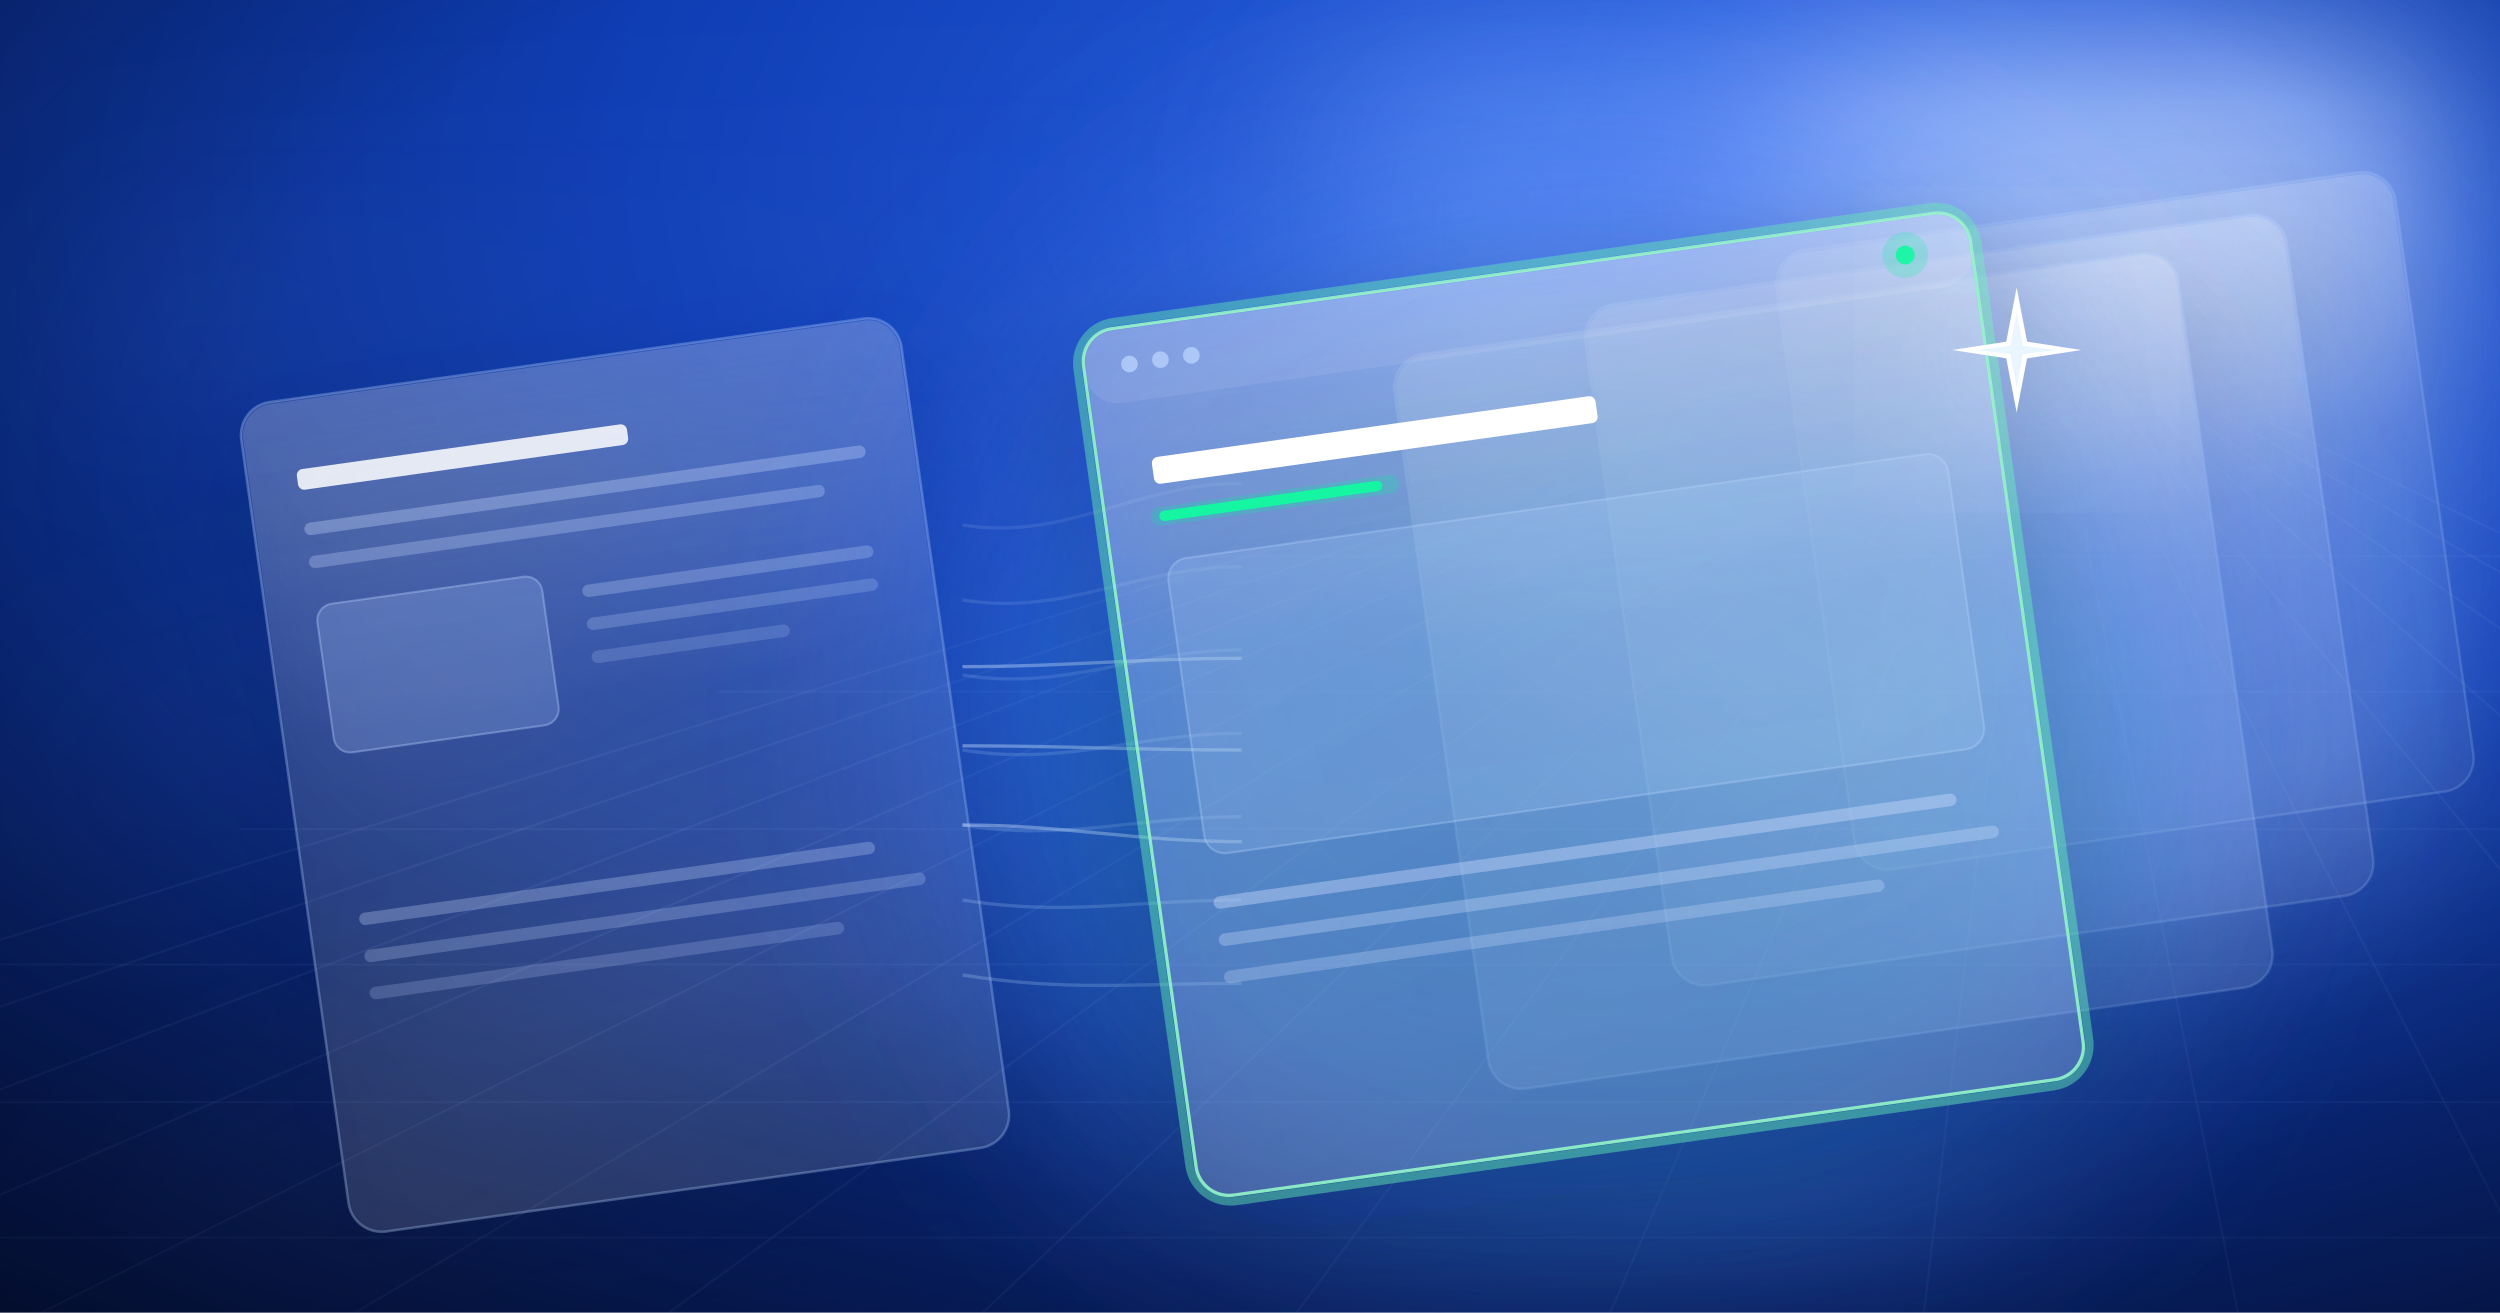
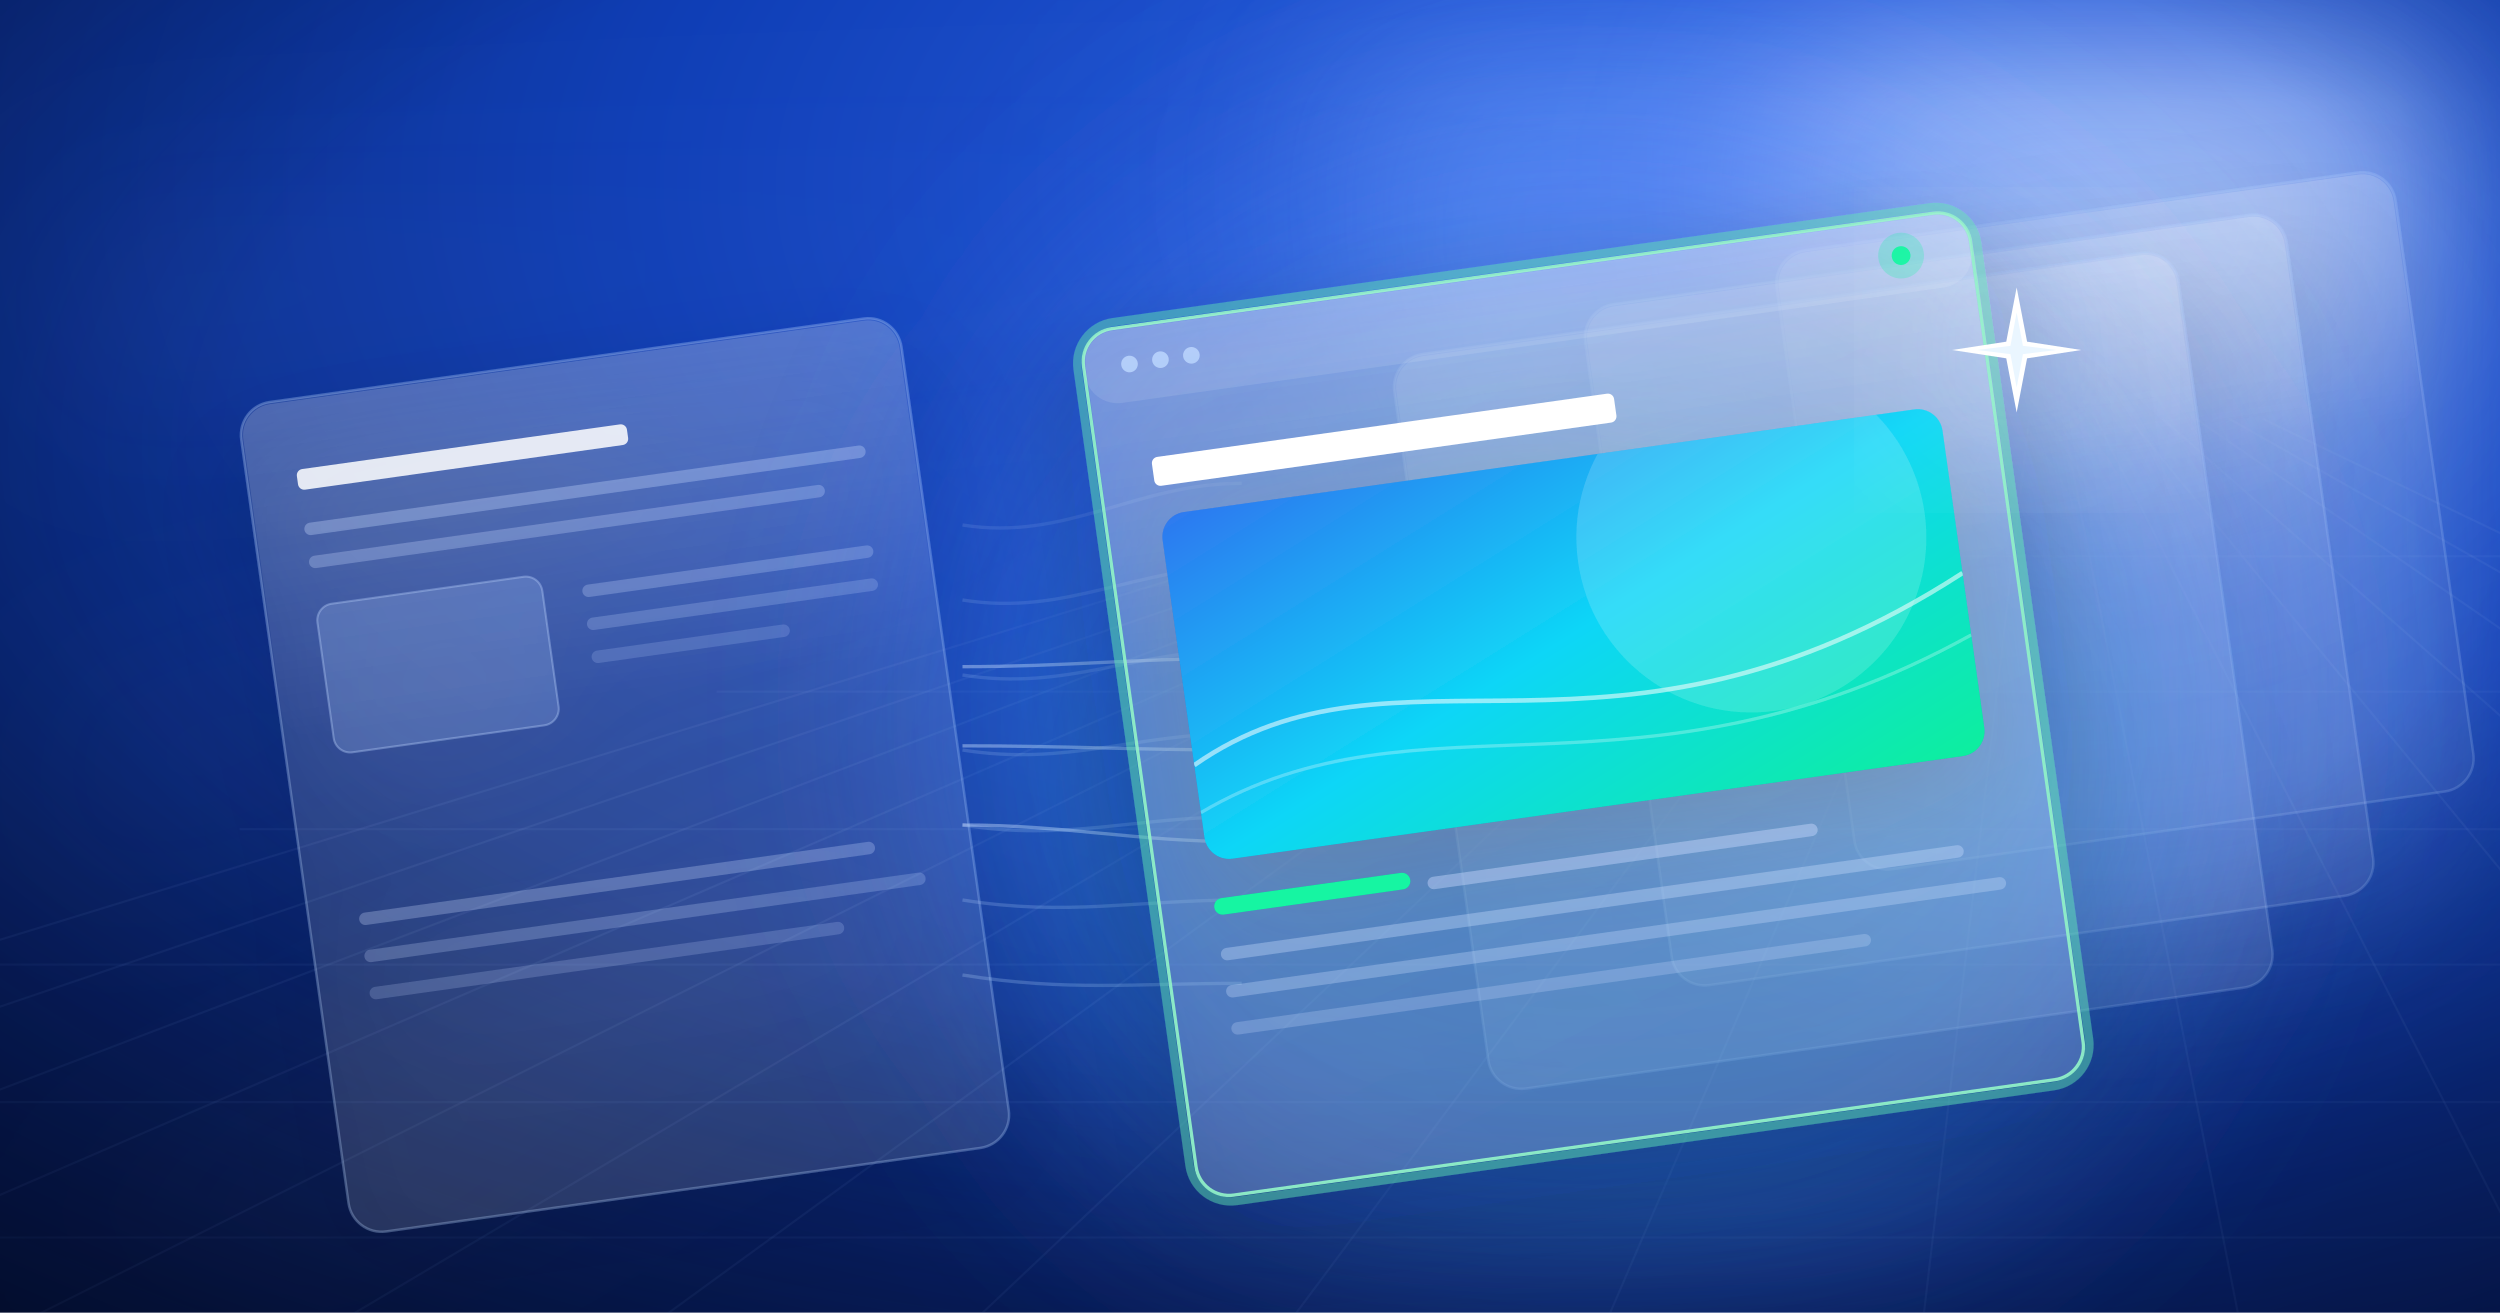
<svg xmlns="http://www.w3.org/2000/svg" viewBox="0 0 1200 630" font-family="Segoe UI, Helvetica Neue, Arial, sans-serif">
  <defs>
    <radialGradient id="bg" cx="0.72" cy="0.14" r="1.15">
      <stop offset="0" stop-color="#2E66EC" />
      <stop offset="0.4" stop-color="#0F3EB6" />
      <stop offset="0.75" stop-color="#08236E" />
      <stop offset="1" stop-color="#030F38" />
    </radialGradient>
    <linearGradient id="ptop" x1="0" y1="0" x2="0" y2="1">
      <stop offset="0" stop-color="#FFFFFF" stop-opacity="0.16" />
      <stop offset="1" stop-color="#FFFFFF" stop-opacity="0" />
    </linearGradient>
    <linearGradient id="herofill" x1="0" y1="0" x2="0.35" y2="1">
      <stop offset="0" stop-color="#F2F8FF" />
      <stop offset="1" stop-color="#BFD8FF" />
+     </linearGradient>
+     <linearGradient id="richimg" x1="0" y1="0" x2="1" y2="1">
+       <stop offset="0" stop-color="#2E77F0" />
+       <stop offset="0.5" stop-color="#0FD6F7" />
+       <stop offset="1" stop-color="#07EF9C" />
    </linearGradient>
    <radialGradient id="vig" cx="0.55" cy="0.34" r="0.9">
      <stop offset="0.5" stop-color="#030F34" stop-opacity="0" />
      <stop offset="1" stop-color="#02081E" stop-opacity="0.6" />
    </radialGradient>
    <filter id="soft" x="-80%" y="-80%" width="260%" height="260%">
      <feGaussianBlur stdDeviation="52" />
    </filter>
    <filter id="psh" x="-40%" y="-40%" width="180%" height="200%">
      <feDropShadow dx="0" dy="20" stdDeviation="28" flood-color="#020A26" flood-opacity="0.5" />
    </filter>
  </defs>
  <rect width="1200" height="630" fill="url(#bg)" />
  <line x1="-680" y1="660" x2="814" y2="201" stroke="#6E93DE" stroke-opacity="0.11" stroke-width="1" />
  <line x1="-520" y1="660" x2="830" y2="201" stroke="#6E93DE" stroke-opacity="0.11" stroke-width="1" />
  <line x1="-360" y1="660" x2="846" y2="201" stroke="#6E93DE" stroke-opacity="0.11" stroke-width="1" />
  <line x1="-200" y1="660" x2="862" y2="201" stroke="#6E93DE" stroke-opacity="0.11" stroke-width="1" />
  <line x1="-40" y1="660" x2="878" y2="201" stroke="#6E93DE" stroke-opacity="0.11" stroke-width="1" />
  <line x1="120" y1="660" x2="894" y2="201" stroke="#6E93DE" stroke-opacity="0.11" stroke-width="1" />
  <line x1="280" y1="660" x2="910" y2="201" stroke="#6E93DE" stroke-opacity="0.11" stroke-width="1" />
  <line x1="440" y1="660" x2="926" y2="201" stroke="#6E93DE" stroke-opacity="0.11" stroke-width="1" />
  <line x1="600" y1="660" x2="942" y2="201" stroke="#6E93DE" stroke-opacity="0.11" stroke-width="1" />
  <line x1="760" y1="660" x2="958" y2="201" stroke="#6E93DE" stroke-opacity="0.11" stroke-width="1" />
  <line x1="920" y1="660" x2="974" y2="201" stroke="#6E93DE" stroke-opacity="0.11" stroke-width="1" />
  <line x1="1080" y1="660" x2="990" y2="201" stroke="#6E93DE" stroke-opacity="0.11" stroke-width="1" />
  <line x1="1240" y1="660" x2="1006" y2="201" stroke="#6E93DE" stroke-opacity="0.11" stroke-width="1" />
  <line x1="1400" y1="660" x2="1022" y2="201" stroke="#6E93DE" stroke-opacity="0.11" stroke-width="1" />
  <line x1="1560" y1="660" x2="1038" y2="201" stroke="#6E93DE" stroke-opacity="0.11" stroke-width="1" />
  <line x1="1720" y1="660" x2="1054" y2="201" stroke="#6E93DE" stroke-opacity="0.11" stroke-width="1" />
  <line x1="1880" y1="660" x2="1070" y2="201" stroke="#6E93DE" stroke-opacity="0.11" stroke-width="1" />
  <line x1="2040" y1="660" x2="1086" y2="201" stroke="#6E93DE" stroke-opacity="0.11" stroke-width="1" />
  <line x1="-571" y1="594" x2="1869" y2="594" stroke="#6E93DE" stroke-opacity="0.09" stroke-width="1" />
  <line x1="-342" y1="529" x2="1738" y2="529" stroke="#6E93DE" stroke-opacity="0.09" stroke-width="1" />
  <line x1="-113" y1="463" x2="1607" y2="463" stroke="#6E93DE" stroke-opacity="0.09" stroke-width="1" />
  <line x1="115" y1="398" x2="1475" y2="398" stroke="#6E93DE" stroke-opacity="0.09" stroke-width="1" />
  <line x1="344" y1="332" x2="1344" y2="332" stroke="#6E93DE" stroke-opacity="0.09" stroke-width="1" />
  <line x1="573" y1="267" x2="1213" y2="267" stroke="#6E93DE" stroke-opacity="0.09" stroke-width="1" />
  <ellipse cx="1010" cy="80" rx="360" ry="360" fill="#8FB6FF" fill-opacity="0.42" filter="url(#soft)" />
  <ellipse cx="1010" cy="90" rx="150" ry="150" fill="#EAF3FF" fill-opacity="0.5" filter="url(#soft)" />
  <path d="M1010 80 L-21 694 L-38 665 Z" fill="#DCEBFF" opacity="0.12" filter="url(#soft)" />
  <path d="M1010 80 L-133 447 L-142 415 Z" fill="#DCEBFF" opacity="0.1" filter="url(#soft)" />
  <path d="M1010 80 L-186 180 L-188 147 Z" fill="#DCEBFF" opacity="0.13" filter="url(#soft)" />
  <path d="M1010 80 L-178 -91 L-172 -124 Z" fill="#DCEBFF" opacity="0.09" filter="url(#soft)" />
  <path d="M1010 80 L-109 -354 L-96 -385 Z" fill="#DCEBFF" opacity="0.11" filter="url(#soft)" />
  <path d="M1010 80 L17 -594 L37 -622 Z" fill="#DCEBFF" opacity="0.08" filter="url(#soft)" />
  <rect width="1200" height="630" fill="url(#vig)" />
  <g transform="rotate(-8 1020 250)" filter="url(#psh)">
    <rect x="870.0" y="100.0" width="300" height="300" rx="16" fill="#FFFFFF" fill-opacity="0.05" />
    <rect x="870.0" y="100.0" width="300" height="300" rx="16" fill="none" stroke="#BFD8FF" stroke-opacity="0.18" stroke-width="1.2" />
    <rect x="871.0" y="101.0" width="298" height="120" rx="15" fill="url(#ptop)" />
  </g>
  <g transform="rotate(-8 950 288)" filter="url(#psh)">
    <rect x="780.0" y="123.0" width="340" height="330" rx="16" fill="#FFFFFF" fill-opacity="0.08" />
    <rect x="780.0" y="123.0" width="340" height="330" rx="16" fill="none" stroke="#BFD8FF" stroke-opacity="0.18" stroke-width="1.2" />
    <rect x="781.0" y="124.0" width="338" height="132" rx="15" fill="url(#ptop)" />
  </g>
  <g transform="rotate(-8 880 322)" filter="url(#psh)">
    <rect x="690.0" y="144.0" width="380" height="356" rx="16" fill="#FFFFFF" fill-opacity="0.11" />
    <rect x="690.0" y="144.0" width="380" height="356" rx="16" fill="none" stroke="#BFD8FF" stroke-opacity="0.18" stroke-width="1.2" />
    <rect x="691.0" y="145.0" width="378" height="142" rx="15" fill="url(#ptop)" />
  </g>
  <g transform="rotate(-8 300 372)" filter="url(#psh)">
    <rect x="140.0" y="171.0" width="320" height="402" rx="16" fill="#FFFFFF" fill-opacity="0.11" />
    <rect x="140.0" y="171.0" width="320" height="402" rx="16" fill="none" stroke="#BFD8FF" stroke-opacity="0.3" stroke-width="1.2" />
    <rect x="141.0" y="172.0" width="318" height="161" rx="15" fill="url(#ptop)" />
    <rect x="164" y="205" width="160" height="10" rx="3" fill="#FFFFFF" fill-opacity="0.85" />
    <rect x="164" y="231" width="272" height="6" rx="3" fill="#CFE0FF" fill-opacity="0.32" />
    <rect x="164" y="247" width="250" height="6" rx="3" fill="#CFE0FF" fill-opacity="0.28" />
    <rect x="164.0" y="271.0" width="109" height="72" rx="8" fill="#BFD8FF" fill-opacity="0.2" stroke="#BFD8FF" stroke-opacity="0.35" stroke-width="1" />
    <rect x="292" y="279" width="141" height="6" rx="3" fill="#CFE0FF" fill-opacity="0.26" />
    <rect x="292" y="295" width="141" height="6" rx="3" fill="#CFE0FF" fill-opacity="0.22" />
    <rect x="292" y="311" width="96" height="6" rx="3" fill="#CFE0FF" fill-opacity="0.18" />
    <rect x="164" y="420" width="250" height="6" rx="3" fill="#CFE0FF" fill-opacity="0.28" />
    <rect x="164" y="438" width="272" height="6" rx="3" fill="#CFE0FF" fill-opacity="0.24" />
    <rect x="164" y="456" width="230" height="6" rx="3" fill="#CFE0FF" fill-opacity="0.2" />
  </g>
  <path d="M462 252 C 512 260, 545 232, 596 232" fill="none" stroke="#CFE4FF" stroke-opacity="0.13" stroke-width="1.6" />
  <path d="M462 288 C 512 296, 545 272, 596 272" fill="none" stroke="#CFE4FF" stroke-opacity="0.15" stroke-width="1.6" />
  <path d="M462 324 C 512 332, 545 312, 596 312" fill="none" stroke="#CFE4FF" stroke-opacity="0.17" stroke-width="1.6" />
  <path d="M462 360 C 512 368, 545 352, 596 352" fill="none" stroke="#CFE4FF" stroke-opacity="0.19" stroke-width="1.6" />
  <path d="M462 396 C 512 404, 545 392, 596 392" fill="none" stroke="#CFE4FF" stroke-opacity="0.21" stroke-width="1.6" />
  <path d="M462 432 C 512 440, 545 432, 596 432" fill="none" stroke="#CFE4FF" stroke-opacity="0.23" stroke-width="1.6" />
  <path d="M462 468 C 512 476, 545 472, 596 472" fill="none" stroke="#CFE4FF" stroke-opacity="0.25" stroke-width="1.6" />
  <path d="M462 320 C 512 320, 545 316, 596 316" fill="none" stroke="#EAF3FF" stroke-opacity="0.45" stroke-width="1.6" />
  <path d="M462 358 C 512 358, 545 360, 596 360" fill="none" stroke="#EAF3FF" stroke-opacity="0.45" stroke-width="1.6" />
  <path d="M462 396 C 512 396, 545 404, 596 404" fill="none" stroke="#EAF3FF" stroke-opacity="0.45" stroke-width="1.6" />
  <ellipse cx="760" cy="340" rx="320" ry="300" fill="#4A82F5" fill-opacity="0.36" filter="url(#soft)" />
  <ellipse cx="768" cy="380" rx="250" ry="180" fill="#12F5A2" fill-opacity="0.13" filter="url(#soft)" />
  <g transform="rotate(-8 760 338)" filter="url(#psh)">
    <rect x="542.0" y="125.0" width="436" height="426" rx="20" fill="none" stroke="#5FE6B0" stroke-opacity="0.45" stroke-width="4" />
    <rect x="545.0" y="128.0" width="430" height="420" rx="16" fill="url(#herofill)" fill-opacity="0.24" />
    <rect x="545.0" y="128.0" width="430" height="420" rx="16" fill="none" stroke="#8FF0C8" stroke-opacity="0.95" stroke-width="1.6" />
    <rect x="546.0" y="129.0" width="428" height="168" rx="15" fill="url(#ptop)" />
-     <rect x="545.0" y="128.0" width="430" height="36" rx="16" fill="#FFFFFF" fill-opacity="0.08" />
-     <circle cx="567.0" cy="146.0" r="4" fill="#BFD8FF" fill-opacity="0.7" />
-     <circle cx="582.0" cy="146.0" r="4" fill="#BFD8FF" fill-opacity="0.7" />
-     <circle cx="597.0" cy="146.0" r="4" fill="#BFD8FF" fill-opacity="0.7" />
-     <circle cx="943.0" cy="146.0" r="11" fill="#12F5A2" fill-opacity="0.22" />
-     <circle cx="943.0" cy="146.0" r="4.5" fill="#12F5A2" />
-     <rect x="571" y="192" width="215" height="13" rx="3" fill="#FFFFFF" fill-opacity="1.0" />
-     <rect x="567.0" y="216.0" width="120" height="9" rx="4.5" fill="#12F5A2" fill-opacity="0.2" />
-     <rect x="571.0" y="218.0" width="108" height="5" rx="2.5" fill="#12F5A2" />
-     <rect x="571.0" y="242.0" width="378" height="143" rx="10" fill="#BFD8FF" fill-opacity="0.16" stroke="#BFD8FF" stroke-opacity="0.3" stroke-width="1" />
-     <rect x="571" y="405" width="360" height="6" rx="3" fill="#CFE0FF" fill-opacity="0.4" />
-     <rect x="571" y="423" width="378" height="6" rx="3" fill="#CFE0FF" fill-opacity="0.32" />
-     <rect x="571" y="441" width="320" height="6" rx="3" fill="#CFE0FF" fill-opacity="0.26" />
+     <rect x="545.0" y="128.0" width="430" height="36" rx="16" fill="#FFFFFF" fill-opacity="0.10" />
+     <circle cx="567.0" cy="146.0" r="4" fill="#BFD8FF" fill-opacity="0.8" />
+     <circle cx="582.0" cy="146.0" r="4" fill="#BFD8FF" fill-opacity="0.8" />
+     <circle cx="597.0" cy="146.0" r="4" fill="#BFD8FF" fill-opacity="0.8" />
+     <circle cx="941.0" cy="146.0" r="11" fill="#12F5A2" fill-opacity="0.24" />
+     <circle cx="941.0" cy="146.0" r="4.5" fill="#12F5A2" />
+     <rect x="571" y="192" width="224" height="14" rx="3" fill="#FFFFFF" fill-opacity="1.0" />
+     <clipPath id="hc545128">
+       <rect x="571.0" y="220.0" width="378" height="168" rx="12" />
+     </clipPath>
+     <g clip-path="url(#hc545128)">
+       <rect x="571.0" y="220.0" width="378" height="168" fill="url(#richimg)" />
+       <circle cx="851" cy="270" r="84" fill="#FFFFFF" fill-opacity="0.16" />
+       <path d="M571.0 341 C 677 287, 768 385, 949 301" fill="none" stroke="#FFFFFF" stroke-opacity="0.55" stroke-width="2.2" />
+       <path d="M571.0 364 C 684 317, 779 396, 949 331" fill="none" stroke="#FFFFFF" stroke-opacity="0.28" stroke-width="1.6" />
+     </g>
+     <rect x="571.0" y="406.0" width="95" height="8" rx="4" fill="#12F5A2" />
+     <rect x="674" y="410" width="189" height="6" rx="3" fill="#CFE0FF" fill-opacity="0.4" />
+     <rect x="571" y="430" width="360" height="6" rx="3" fill="#CFE0FF" fill-opacity="0.34" />
+     <rect x="571" y="448" width="378" height="6" rx="3" fill="#CFE0FF" fill-opacity="0.3" />
+     <rect x="571" y="466" width="310" height="6" rx="3" fill="#CFE0FF" fill-opacity="0.24" />
  </g>
  <circle cx="968" cy="168" r="30" fill="#EAF6FF" fill-opacity="0.6" filter="url(#soft)" />
  <path d="M968 138 L973 164 L999 168 L973 172 L968 198 L963 172 L937 168 L963 164 Z" fill="#FFFFFF" />
  <path d="M968 150 L971 166 L987 168 L971 170 L968 186 L965 170 L949 168 L965 166 Z" fill="#EAF6FF" />
</svg>
